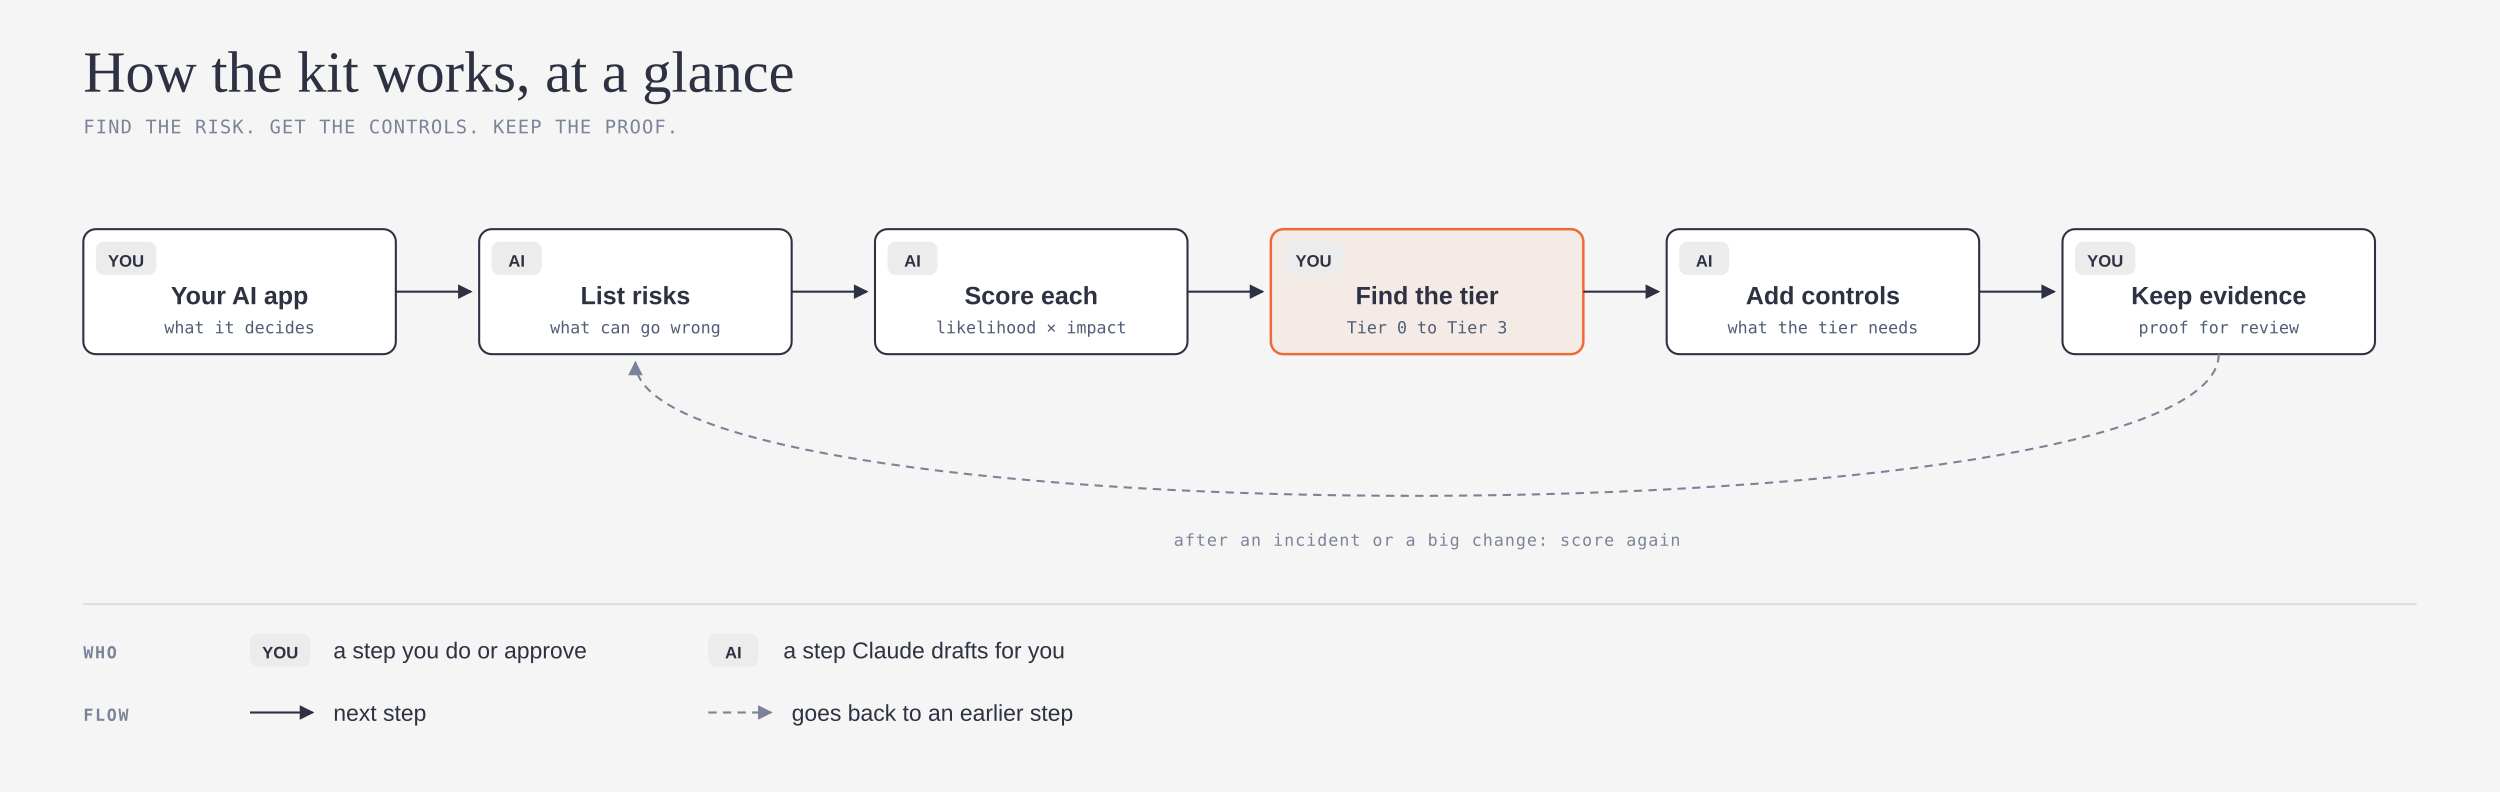
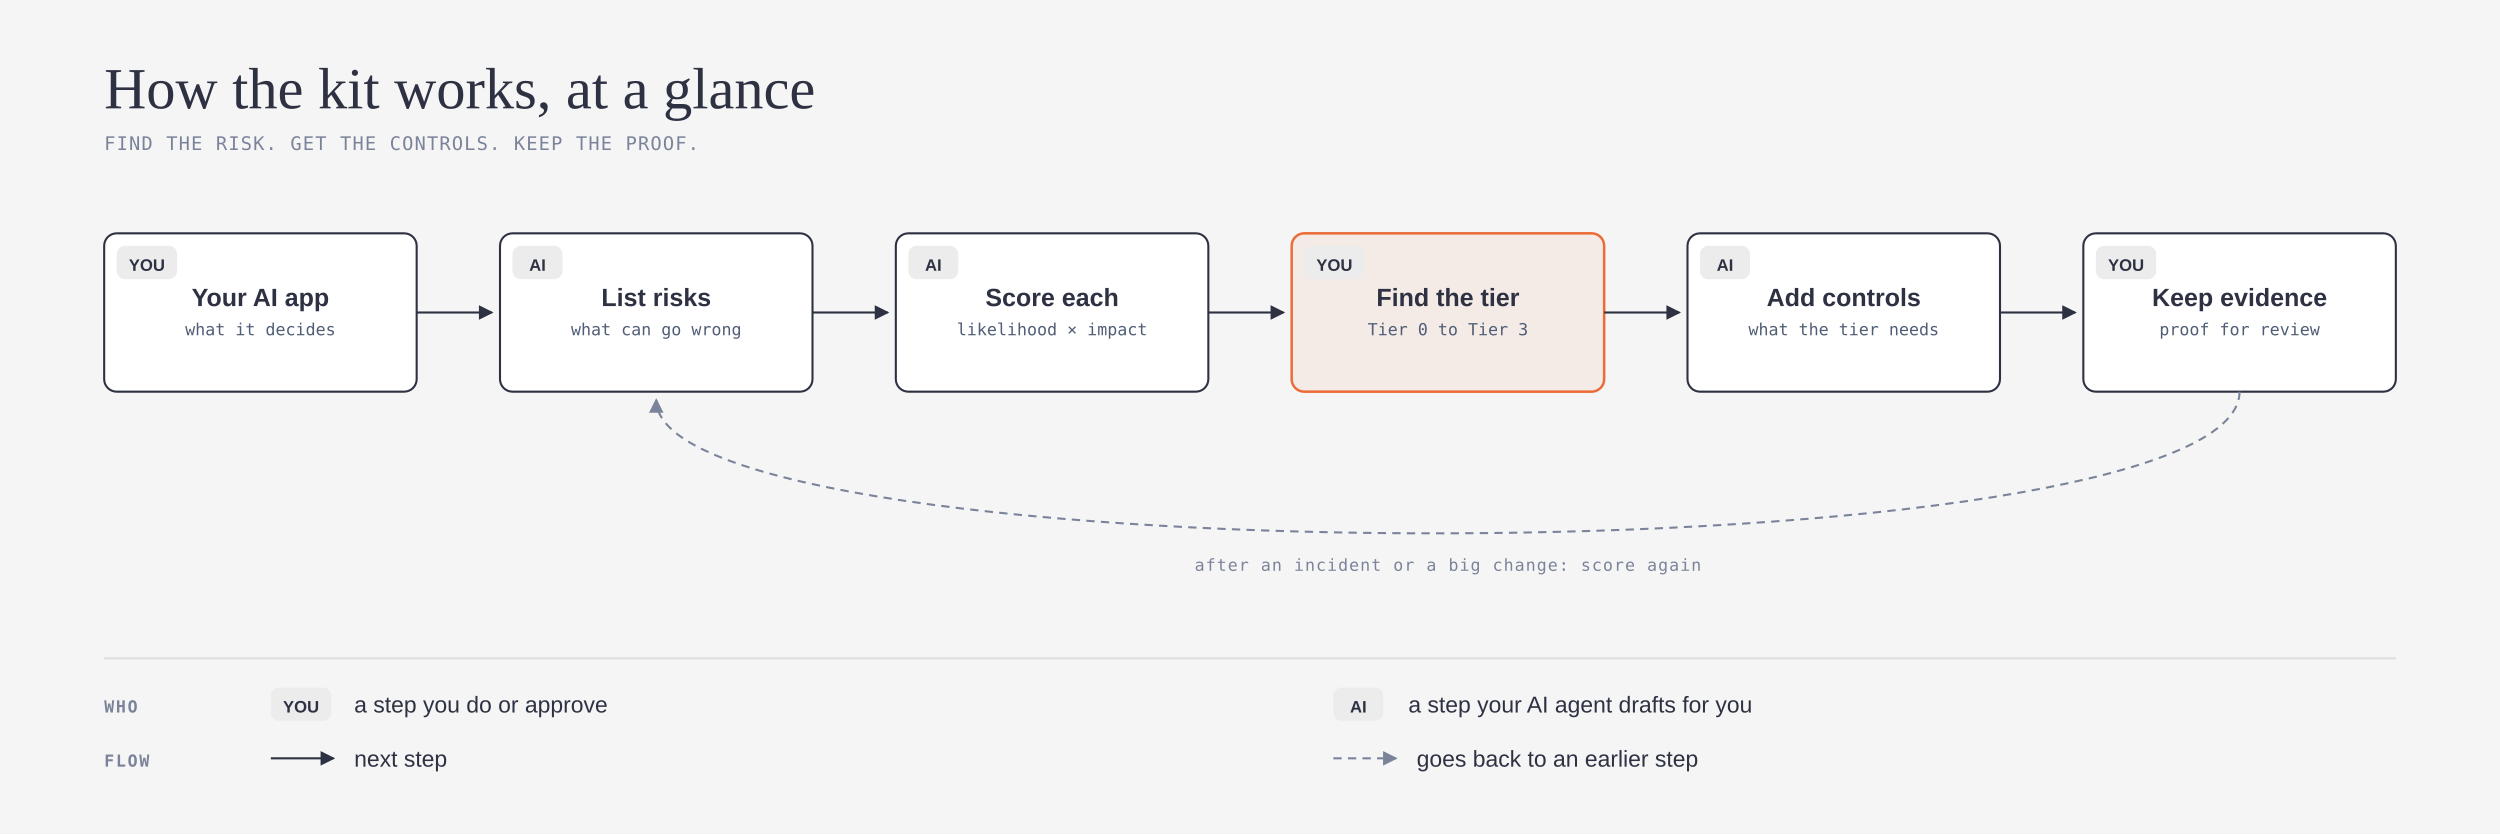
- <svg xmlns="http://www.w3.org/2000/svg" viewBox="0 0 1200 380" role="img" aria-labelledby="title desc">
+ <svg xmlns="http://www.w3.org/2000/svg" viewBox="0 0 1200 400" role="img" aria-labelledby="title desc">
  <defs>
    <marker id="arrow" viewBox="0 0 8 8" refX="7" refY="4" markerWidth="7" markerHeight="7" orient="auto-start-reverse">
      <path d="M0,0 L8,4 L0,8 z" fill="#2d3142" />
    </marker>
    <marker id="arrowMuted" viewBox="0 0 8 8" refX="7" refY="4" markerWidth="7" markerHeight="7" orient="auto-start-reverse">
      <path d="M0,0 L8,4 L0,8 z" fill="#7a8399" />
    </marker>
  </defs>
-   <rect x="0" y="0" width="1200" height="380" fill="#f5f5f5" />
-   <text x="40" y="44" font-family="'Instrument Serif', Georgia, 'Times New Roman', serif" font-size="28" fill="#2d3142">How the kit works, at a glance</text>
-   <text x="40" y="64" font-family="'Geist Mono', ui-monospace, 'SFMono-Regular', Menlo, monospace" font-size="9" letter-spacing="0.06em" fill="#7a8399">FIND THE RISK. GET THE CONTROLS. KEEP THE PROOF.</text>
-   <rect x="40" y="110" width="150" height="60" rx="6" fill="#ffffff" stroke="#2d3142" stroke-width="1" />
-   <rect x="46" y="116" width="29" height="16" rx="4" fill="#ececec" />
-   <text x="60.5" y="128" text-anchor="middle" font-family="Geist, -apple-system, 'Helvetica Neue', Arial, sans-serif" font-size="8" font-weight="600" fill="#2d3142">YOU</text>
-   <text x="115.0" y="146.0" text-anchor="middle" font-family="Geist, -apple-system, 'Helvetica Neue', Arial, sans-serif" font-size="12" font-weight="600" fill="#2d3142">Your AI app</text>
-   <text x="115.0" y="160.0" text-anchor="middle" font-family="'Geist Mono', ui-monospace, 'SFMono-Regular', Menlo, monospace" font-size="8" fill="#4f5d75">what it decides</text>
-   <line x1="190" y1="140" x2="226" y2="140" stroke="#2d3142" stroke-width="1" marker-end="url(#arrow)" />
-   <rect x="230" y="110" width="150" height="60" rx="6" fill="#ffffff" stroke="#2d3142" stroke-width="1" />
-   <rect x="236" y="116" width="24" height="16" rx="4" fill="#ececec" />
-   <text x="248.0" y="128" text-anchor="middle" font-family="Geist, -apple-system, 'Helvetica Neue', Arial, sans-serif" font-size="8" font-weight="600" fill="#2d3142">AI</text>
-   <text x="305.0" y="146.0" text-anchor="middle" font-family="Geist, -apple-system, 'Helvetica Neue', Arial, sans-serif" font-size="12" font-weight="600" fill="#2d3142">List risks</text>
-   <text x="305.0" y="160.0" text-anchor="middle" font-family="'Geist Mono', ui-monospace, 'SFMono-Regular', Menlo, monospace" font-size="8" fill="#4f5d75">what can go wrong</text>
-   <line x1="380" y1="140" x2="416" y2="140" stroke="#2d3142" stroke-width="1" marker-end="url(#arrow)" />
-   <rect x="420" y="110" width="150" height="60" rx="6" fill="#ffffff" stroke="#2d3142" stroke-width="1" />
-   <rect x="426" y="116" width="24" height="16" rx="4" fill="#ececec" />
-   <text x="438.0" y="128" text-anchor="middle" font-family="Geist, -apple-system, 'Helvetica Neue', Arial, sans-serif" font-size="8" font-weight="600" fill="#2d3142">AI</text>
-   <text x="495.0" y="146.0" text-anchor="middle" font-family="Geist, -apple-system, 'Helvetica Neue', Arial, sans-serif" font-size="12" font-weight="600" fill="#2d3142">Score each</text>
-   <text x="495.0" y="160.0" text-anchor="middle" font-family="'Geist Mono', ui-monospace, 'SFMono-Regular', Menlo, monospace" font-size="8" fill="#4f5d75">likelihood × impact</text>
-   <line x1="570" y1="140" x2="606" y2="140" stroke="#2d3142" stroke-width="1" marker-end="url(#arrow)" />
-   <rect x="610" y="110" width="150" height="60" rx="6" fill="rgba(235,108,54,0.08)" stroke="#eb6c36" stroke-width="1.2" />
-   <rect x="616" y="116" width="29" height="16" rx="4" fill="#ececec" />
-   <text x="630.5" y="128" text-anchor="middle" font-family="Geist, -apple-system, 'Helvetica Neue', Arial, sans-serif" font-size="8" font-weight="600" fill="#2d3142">YOU</text>
-   <text x="685.0" y="146.0" text-anchor="middle" font-family="Geist, -apple-system, 'Helvetica Neue', Arial, sans-serif" font-size="12" font-weight="600" fill="#2d3142">Find the tier</text>
-   <text x="685.0" y="160.0" text-anchor="middle" font-family="'Geist Mono', ui-monospace, 'SFMono-Regular', Menlo, monospace" font-size="8" fill="#4f5d75">Tier 0 to Tier 3</text>
-   <line x1="760" y1="140" x2="796" y2="140" stroke="#2d3142" stroke-width="1" marker-end="url(#arrow)" />
-   <rect x="800" y="110" width="150" height="60" rx="6" fill="#ffffff" stroke="#2d3142" stroke-width="1" />
-   <rect x="806" y="116" width="24" height="16" rx="4" fill="#ececec" />
-   <text x="818.0" y="128" text-anchor="middle" font-family="Geist, -apple-system, 'Helvetica Neue', Arial, sans-serif" font-size="8" font-weight="600" fill="#2d3142">AI</text>
-   <text x="875.0" y="146.0" text-anchor="middle" font-family="Geist, -apple-system, 'Helvetica Neue', Arial, sans-serif" font-size="12" font-weight="600" fill="#2d3142">Add controls</text>
-   <text x="875.0" y="160.0" text-anchor="middle" font-family="'Geist Mono', ui-monospace, 'SFMono-Regular', Menlo, monospace" font-size="8" fill="#4f5d75">what the tier needs</text>
-   <line x1="950" y1="140" x2="986" y2="140" stroke="#2d3142" stroke-width="1" marker-end="url(#arrow)" />
-   <rect x="990" y="110" width="150" height="60" rx="6" fill="#ffffff" stroke="#2d3142" stroke-width="1" />
-   <rect x="996" y="116" width="29" height="16" rx="4" fill="#ececec" />
-   <text x="1010.5" y="128" text-anchor="middle" font-family="Geist, -apple-system, 'Helvetica Neue', Arial, sans-serif" font-size="8" font-weight="600" fill="#2d3142">YOU</text>
-   <text x="1065.0" y="146.0" text-anchor="middle" font-family="Geist, -apple-system, 'Helvetica Neue', Arial, sans-serif" font-size="12" font-weight="600" fill="#2d3142">Keep evidence</text>
-   <text x="1065.0" y="160.0" text-anchor="middle" font-family="'Geist Mono', ui-monospace, 'SFMono-Regular', Menlo, monospace" font-size="8" fill="#4f5d75">proof for review</text>
-   <path d="M1065,170 C1065,260 305,260 305,174" fill="none" stroke="#7a8399" stroke-width="1" stroke-dasharray="4,3" marker-end="url(#arrowMuted)" />
-   <text x="685" y="262" text-anchor="middle" font-family="'Geist Mono', ui-monospace, 'SFMono-Regular', Menlo, monospace" font-size="8" letter-spacing="0.06em" fill="#7a8399">after an incident or a big change: score again</text>
-   <line x1="40" y1="290" x2="1160" y2="290" stroke="rgba(45,49,66,0.12)" stroke-width="1" />
-   <text x="40" y="316" font-family="'Geist Mono', ui-monospace, 'SFMono-Regular', Menlo, monospace" font-size="8" font-weight="600" letter-spacing="0.1em" fill="#7a8399">WHO</text>
-   <rect x="120" y="304" width="29" height="16" rx="4" fill="#ececec" />
-   <text x="134.5" y="316" text-anchor="middle" font-family="Geist, -apple-system, 'Helvetica Neue', Arial, sans-serif" font-size="8" font-weight="600" fill="#2d3142">YOU</text>
-   <text x="160" y="316" font-family="Geist, -apple-system, 'Helvetica Neue', Arial, sans-serif" font-size="11" fill="#2d3142">a step you do or approve</text>
-   <rect x="340" y="304" width="24" height="16" rx="4" fill="#ececec" />
-   <text x="352.0" y="316" text-anchor="middle" font-family="Geist, -apple-system, 'Helvetica Neue', Arial, sans-serif" font-size="8" font-weight="600" fill="#2d3142">AI</text>
-   <text x="376" y="316" font-family="Geist, -apple-system, 'Helvetica Neue', Arial, sans-serif" font-size="11" fill="#2d3142">a step Claude drafts for you</text>
-   <text x="40" y="346" font-family="'Geist Mono', ui-monospace, 'SFMono-Regular', Menlo, monospace" font-size="8" font-weight="600" letter-spacing="0.1em" fill="#7a8399">FLOW</text>
-   <line x1="120" y1="342" x2="150" y2="342" stroke="#2d3142" stroke-width="1" marker-end="url(#arrow)" />
-   <text x="160" y="346" font-family="Geist, -apple-system, 'Helvetica Neue', Arial, sans-serif" font-size="11" fill="#2d3142">next step</text>
-   <line x1="340" y1="342" x2="370" y2="342" stroke="#7a8399" stroke-width="1" stroke-dasharray="4,3" marker-end="url(#arrowMuted)" />
-   <text x="380" y="346" font-family="Geist, -apple-system, 'Helvetica Neue', Arial, sans-serif" font-size="11" fill="#2d3142">goes back to an earlier step</text>
+   <rect x="0" y="0" width="1200" height="400" fill="#f5f5f5" />
+   <text x="50" y="52" font-family="'Instrument Serif', Georgia, 'Times New Roman', serif" font-size="28" fill="#2d3142">How the kit works, at a glance</text>
+   <text x="50" y="72" font-family="'Geist Mono', ui-monospace, 'SFMono-Regular', Menlo, monospace" font-size="9" letter-spacing="0.06em" fill="#7a8399">FIND THE RISK. GET THE CONTROLS. KEEP THE PROOF.</text>
+   <rect x="50" y="112" width="150" height="76" rx="6" fill="#ffffff" stroke="#2d3142" stroke-width="1" />
+   <rect x="56" y="118" width="29" height="16" rx="4" fill="#ececec" />
+   <text x="70.5" y="130" text-anchor="middle" font-family="Geist, -apple-system, 'Helvetica Neue', Arial, sans-serif" font-size="8" font-weight="600" fill="#2d3142">YOU</text>
+   <text x="125.0" y="146.92" text-anchor="middle" font-family="Geist, -apple-system, 'Helvetica Neue', Arial, sans-serif" font-size="12" font-weight="600" fill="#2d3142">Your AI app</text>
+   <text x="125.0" y="160.92" text-anchor="middle" font-family="'Geist Mono', ui-monospace, 'SFMono-Regular', Menlo, monospace" font-size="8" fill="#4f5d75">what it decides</text>
+   <line x1="200" y1="150" x2="236" y2="150" stroke="#2d3142" stroke-width="1" marker-end="url(#arrow)" />
+   <rect x="240" y="112" width="150" height="76" rx="6" fill="#ffffff" stroke="#2d3142" stroke-width="1" />
+   <rect x="246" y="118" width="24" height="16" rx="4" fill="#ececec" />
+   <text x="258.0" y="130" text-anchor="middle" font-family="Geist, -apple-system, 'Helvetica Neue', Arial, sans-serif" font-size="8" font-weight="600" fill="#2d3142">AI</text>
+   <text x="315.0" y="146.92" text-anchor="middle" font-family="Geist, -apple-system, 'Helvetica Neue', Arial, sans-serif" font-size="12" font-weight="600" fill="#2d3142">List risks</text>
+   <text x="315.0" y="160.92" text-anchor="middle" font-family="'Geist Mono', ui-monospace, 'SFMono-Regular', Menlo, monospace" font-size="8" fill="#4f5d75">what can go wrong</text>
+   <line x1="390" y1="150" x2="426" y2="150" stroke="#2d3142" stroke-width="1" marker-end="url(#arrow)" />
+   <rect x="430" y="112" width="150" height="76" rx="6" fill="#ffffff" stroke="#2d3142" stroke-width="1" />
+   <rect x="436" y="118" width="24" height="16" rx="4" fill="#ececec" />
+   <text x="448.0" y="130" text-anchor="middle" font-family="Geist, -apple-system, 'Helvetica Neue', Arial, sans-serif" font-size="8" font-weight="600" fill="#2d3142">AI</text>
+   <text x="505.0" y="146.92" text-anchor="middle" font-family="Geist, -apple-system, 'Helvetica Neue', Arial, sans-serif" font-size="12" font-weight="600" fill="#2d3142">Score each</text>
+   <text x="505.0" y="160.92" text-anchor="middle" font-family="'Geist Mono', ui-monospace, 'SFMono-Regular', Menlo, monospace" font-size="8" fill="#4f5d75">likelihood × impact</text>
+   <line x1="580" y1="150" x2="616" y2="150" stroke="#2d3142" stroke-width="1" marker-end="url(#arrow)" />
+   <rect x="620" y="112" width="150" height="76" rx="6" fill="rgba(235,108,54,0.08)" stroke="#eb6c36" stroke-width="1.2" />
+   <rect x="626" y="118" width="29" height="16" rx="4" fill="#ececec" />
+   <text x="640.5" y="130" text-anchor="middle" font-family="Geist, -apple-system, 'Helvetica Neue', Arial, sans-serif" font-size="8" font-weight="600" fill="#2d3142">YOU</text>
+   <text x="695.0" y="146.92" text-anchor="middle" font-family="Geist, -apple-system, 'Helvetica Neue', Arial, sans-serif" font-size="12" font-weight="600" fill="#2d3142">Find the tier</text>
+   <text x="695.0" y="160.92" text-anchor="middle" font-family="'Geist Mono', ui-monospace, 'SFMono-Regular', Menlo, monospace" font-size="8" fill="#4f5d75">Tier 0 to Tier 3</text>
+   <line x1="770" y1="150" x2="806" y2="150" stroke="#2d3142" stroke-width="1" marker-end="url(#arrow)" />
+   <rect x="810" y="112" width="150" height="76" rx="6" fill="#ffffff" stroke="#2d3142" stroke-width="1" />
+   <rect x="816" y="118" width="24" height="16" rx="4" fill="#ececec" />
+   <text x="828.0" y="130" text-anchor="middle" font-family="Geist, -apple-system, 'Helvetica Neue', Arial, sans-serif" font-size="8" font-weight="600" fill="#2d3142">AI</text>
+   <text x="885.0" y="146.92" text-anchor="middle" font-family="Geist, -apple-system, 'Helvetica Neue', Arial, sans-serif" font-size="12" font-weight="600" fill="#2d3142">Add controls</text>
+   <text x="885.0" y="160.92" text-anchor="middle" font-family="'Geist Mono', ui-monospace, 'SFMono-Regular', Menlo, monospace" font-size="8" fill="#4f5d75">what the tier needs</text>
+   <line x1="960" y1="150" x2="996" y2="150" stroke="#2d3142" stroke-width="1" marker-end="url(#arrow)" />
+   <rect x="1000" y="112" width="150" height="76" rx="6" fill="#ffffff" stroke="#2d3142" stroke-width="1" />
+   <rect x="1006" y="118" width="29" height="16" rx="4" fill="#ececec" />
+   <text x="1020.5" y="130" text-anchor="middle" font-family="Geist, -apple-system, 'Helvetica Neue', Arial, sans-serif" font-size="8" font-weight="600" fill="#2d3142">YOU</text>
+   <text x="1075.0" y="146.92" text-anchor="middle" font-family="Geist, -apple-system, 'Helvetica Neue', Arial, sans-serif" font-size="12" font-weight="600" fill="#2d3142">Keep evidence</text>
+   <text x="1075.0" y="160.92" text-anchor="middle" font-family="'Geist Mono', ui-monospace, 'SFMono-Regular', Menlo, monospace" font-size="8" fill="#4f5d75">proof for review</text>
+   <path d="M1075,188 C1075,278 315,278 315,192" fill="none" stroke="#7a8399" stroke-width="1" stroke-dasharray="4,3" marker-end="url(#arrowMuted)" />
+   <text x="695" y="274" text-anchor="middle" font-family="'Geist Mono', ui-monospace, 'SFMono-Regular', Menlo, monospace" font-size="8" letter-spacing="0.06em" fill="#7a8399">after an incident or a big change: score again</text>
+   <line x1="50" y1="316" x2="1150" y2="316" stroke="rgba(45,49,66,0.12)" stroke-width="1" />
+   <text x="50" y="342" font-family="'Geist Mono', ui-monospace, 'SFMono-Regular', Menlo, monospace" font-size="8" font-weight="600" letter-spacing="0.1em" fill="#7a8399">WHO</text>
+   <rect x="130" y="330" width="29" height="16" rx="4" fill="#ececec" />
+   <text x="144.5" y="342" text-anchor="middle" font-family="Geist, -apple-system, 'Helvetica Neue', Arial, sans-serif" font-size="8" font-weight="600" fill="#2d3142">YOU</text>
+   <text x="170" y="342" font-family="Geist, -apple-system, 'Helvetica Neue', Arial, sans-serif" font-size="11" fill="#2d3142">a step you do or approve</text>
+   <rect x="640" y="330" width="24" height="16" rx="4" fill="#ececec" />
+   <text x="652.0" y="342" text-anchor="middle" font-family="Geist, -apple-system, 'Helvetica Neue', Arial, sans-serif" font-size="8" font-weight="600" fill="#2d3142">AI</text>
+   <text x="676" y="342" font-family="Geist, -apple-system, 'Helvetica Neue', Arial, sans-serif" font-size="11" fill="#2d3142">a step your AI agent drafts for you</text>
+   <text x="50" y="368" font-family="'Geist Mono', ui-monospace, 'SFMono-Regular', Menlo, monospace" font-size="8" font-weight="600" letter-spacing="0.1em" fill="#7a8399">FLOW</text>
+   <line x1="130" y1="364" x2="160" y2="364" stroke="#2d3142" stroke-width="1" marker-end="url(#arrow)" />
+   <text x="170" y="368" font-family="Geist, -apple-system, 'Helvetica Neue', Arial, sans-serif" font-size="11" fill="#2d3142">next step</text>
+   <line x1="640" y1="364" x2="670" y2="364" stroke="#7a8399" stroke-width="1" stroke-dasharray="4,3" marker-end="url(#arrowMuted)" />
+   <text x="680" y="368" font-family="Geist, -apple-system, 'Helvetica Neue', Arial, sans-serif" font-size="11" fill="#2d3142">goes back to an earlier step</text>
</svg>
